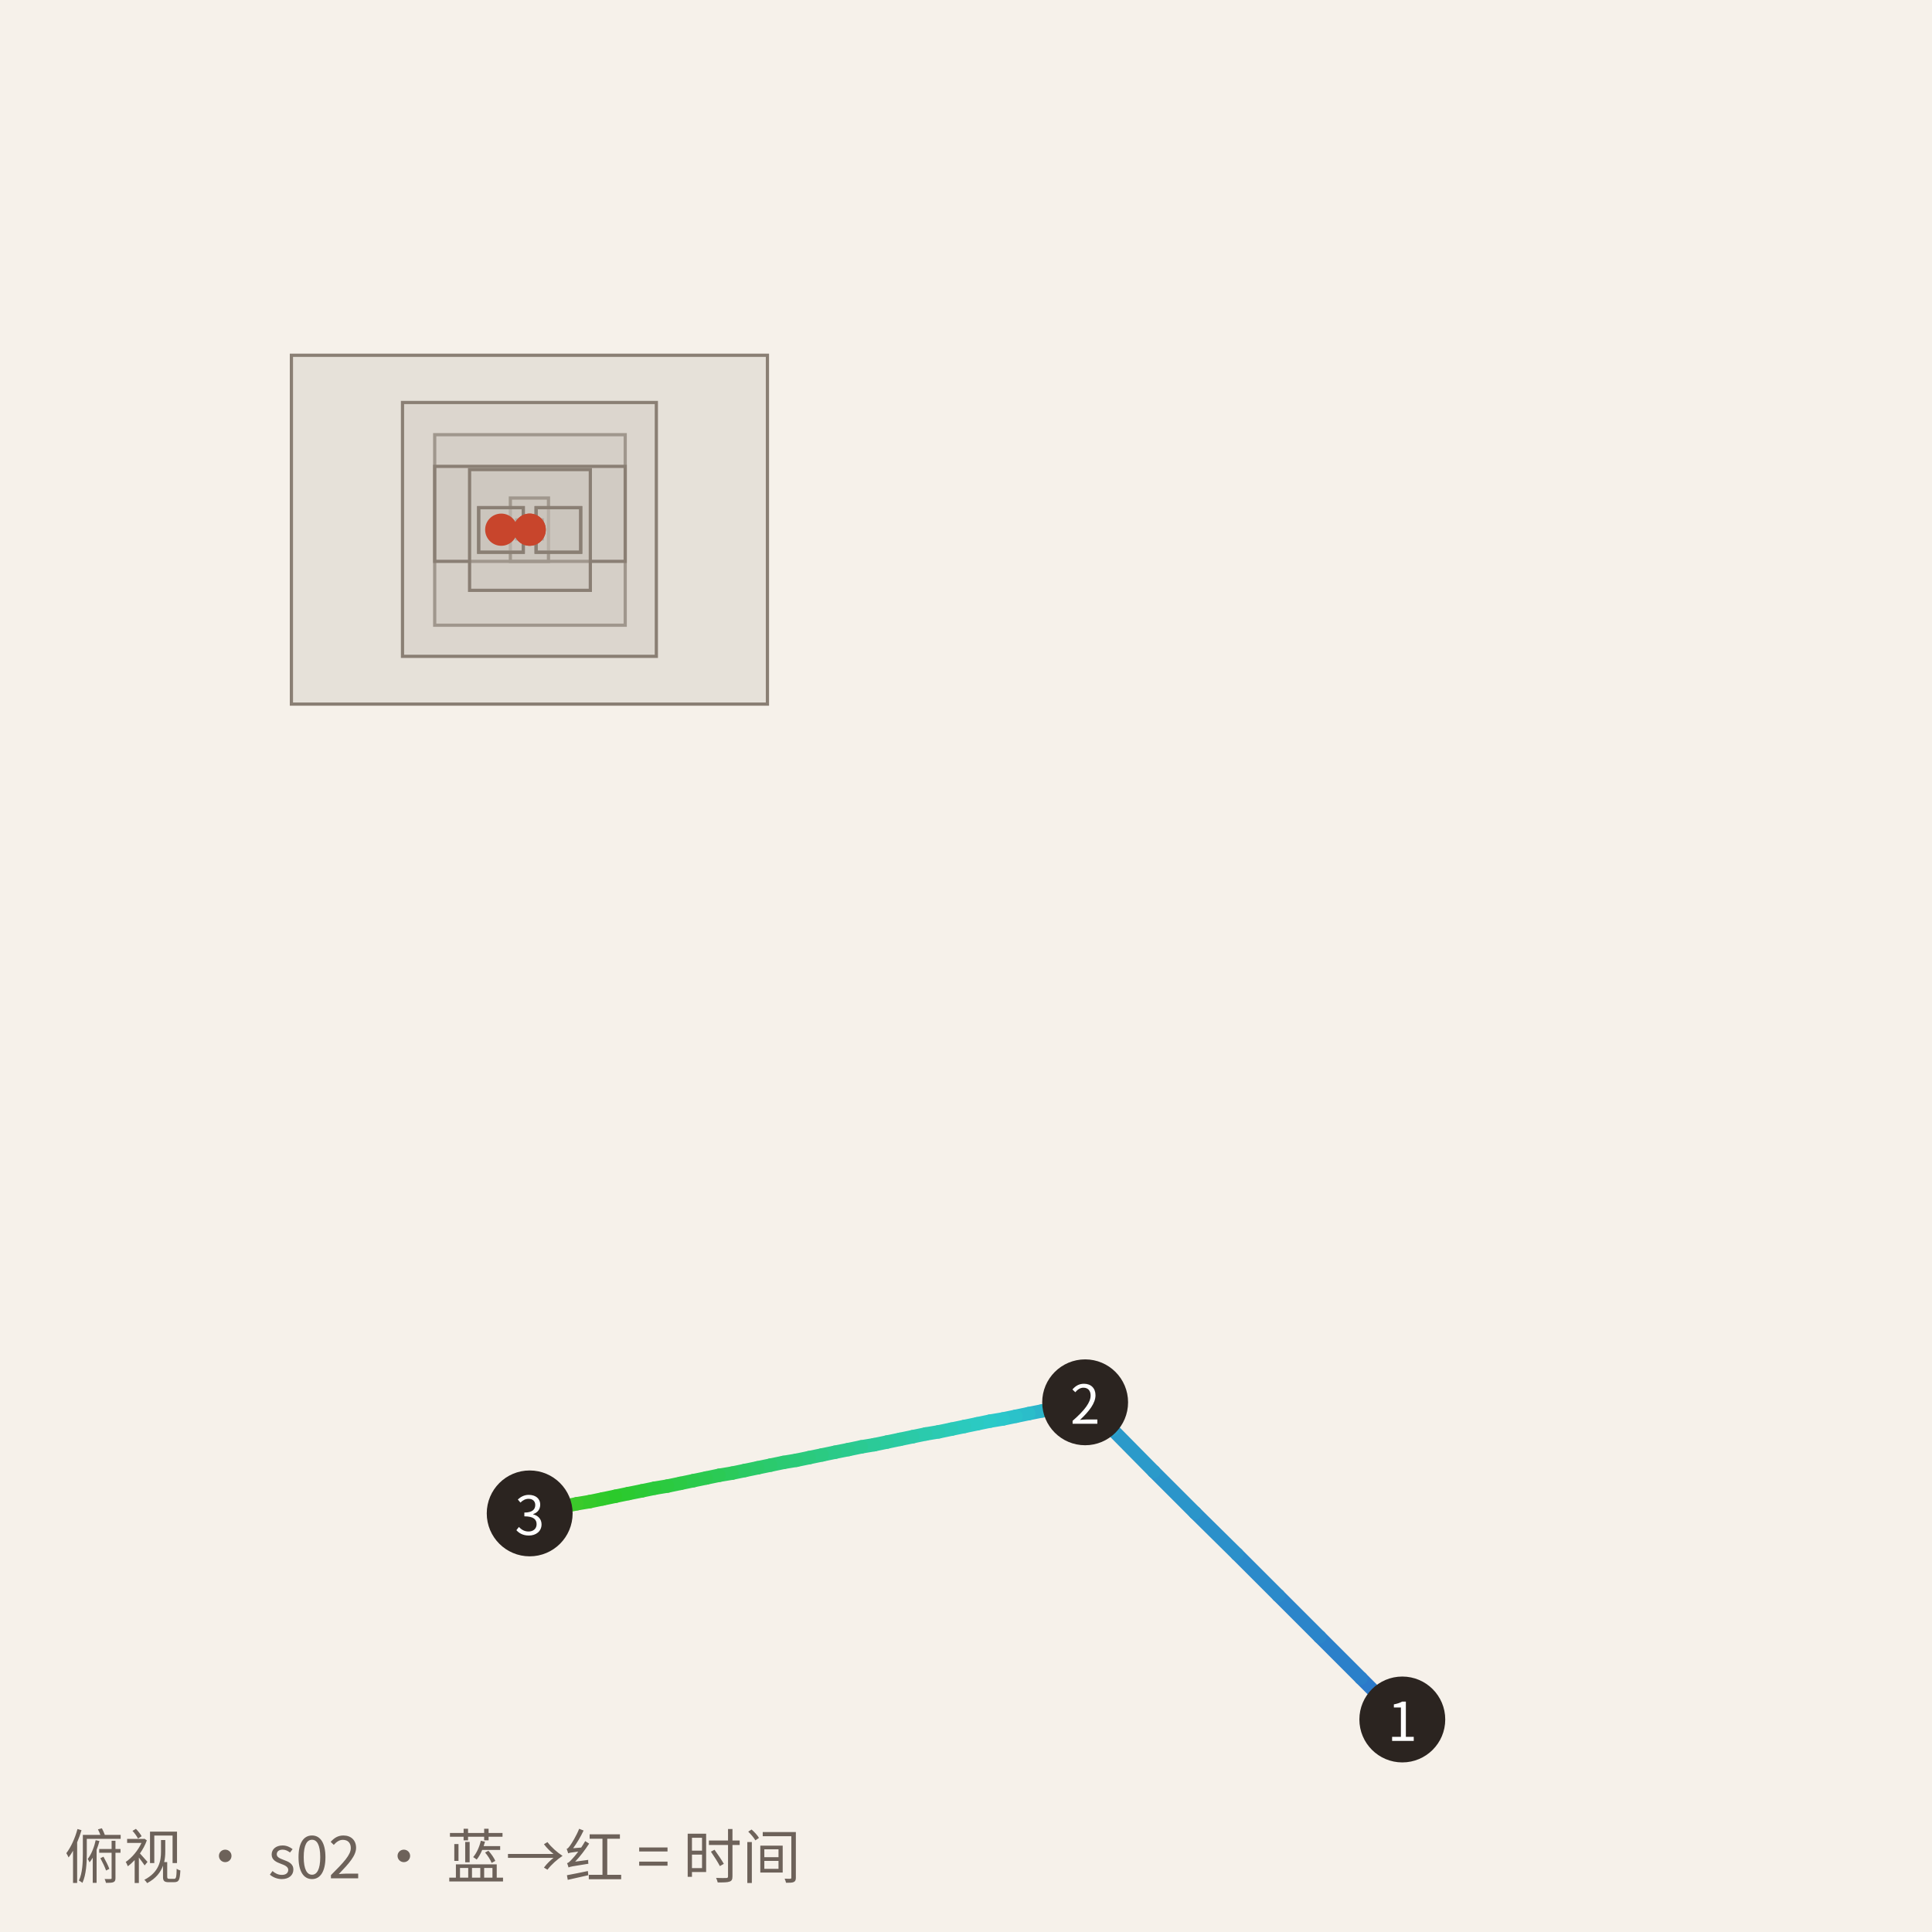
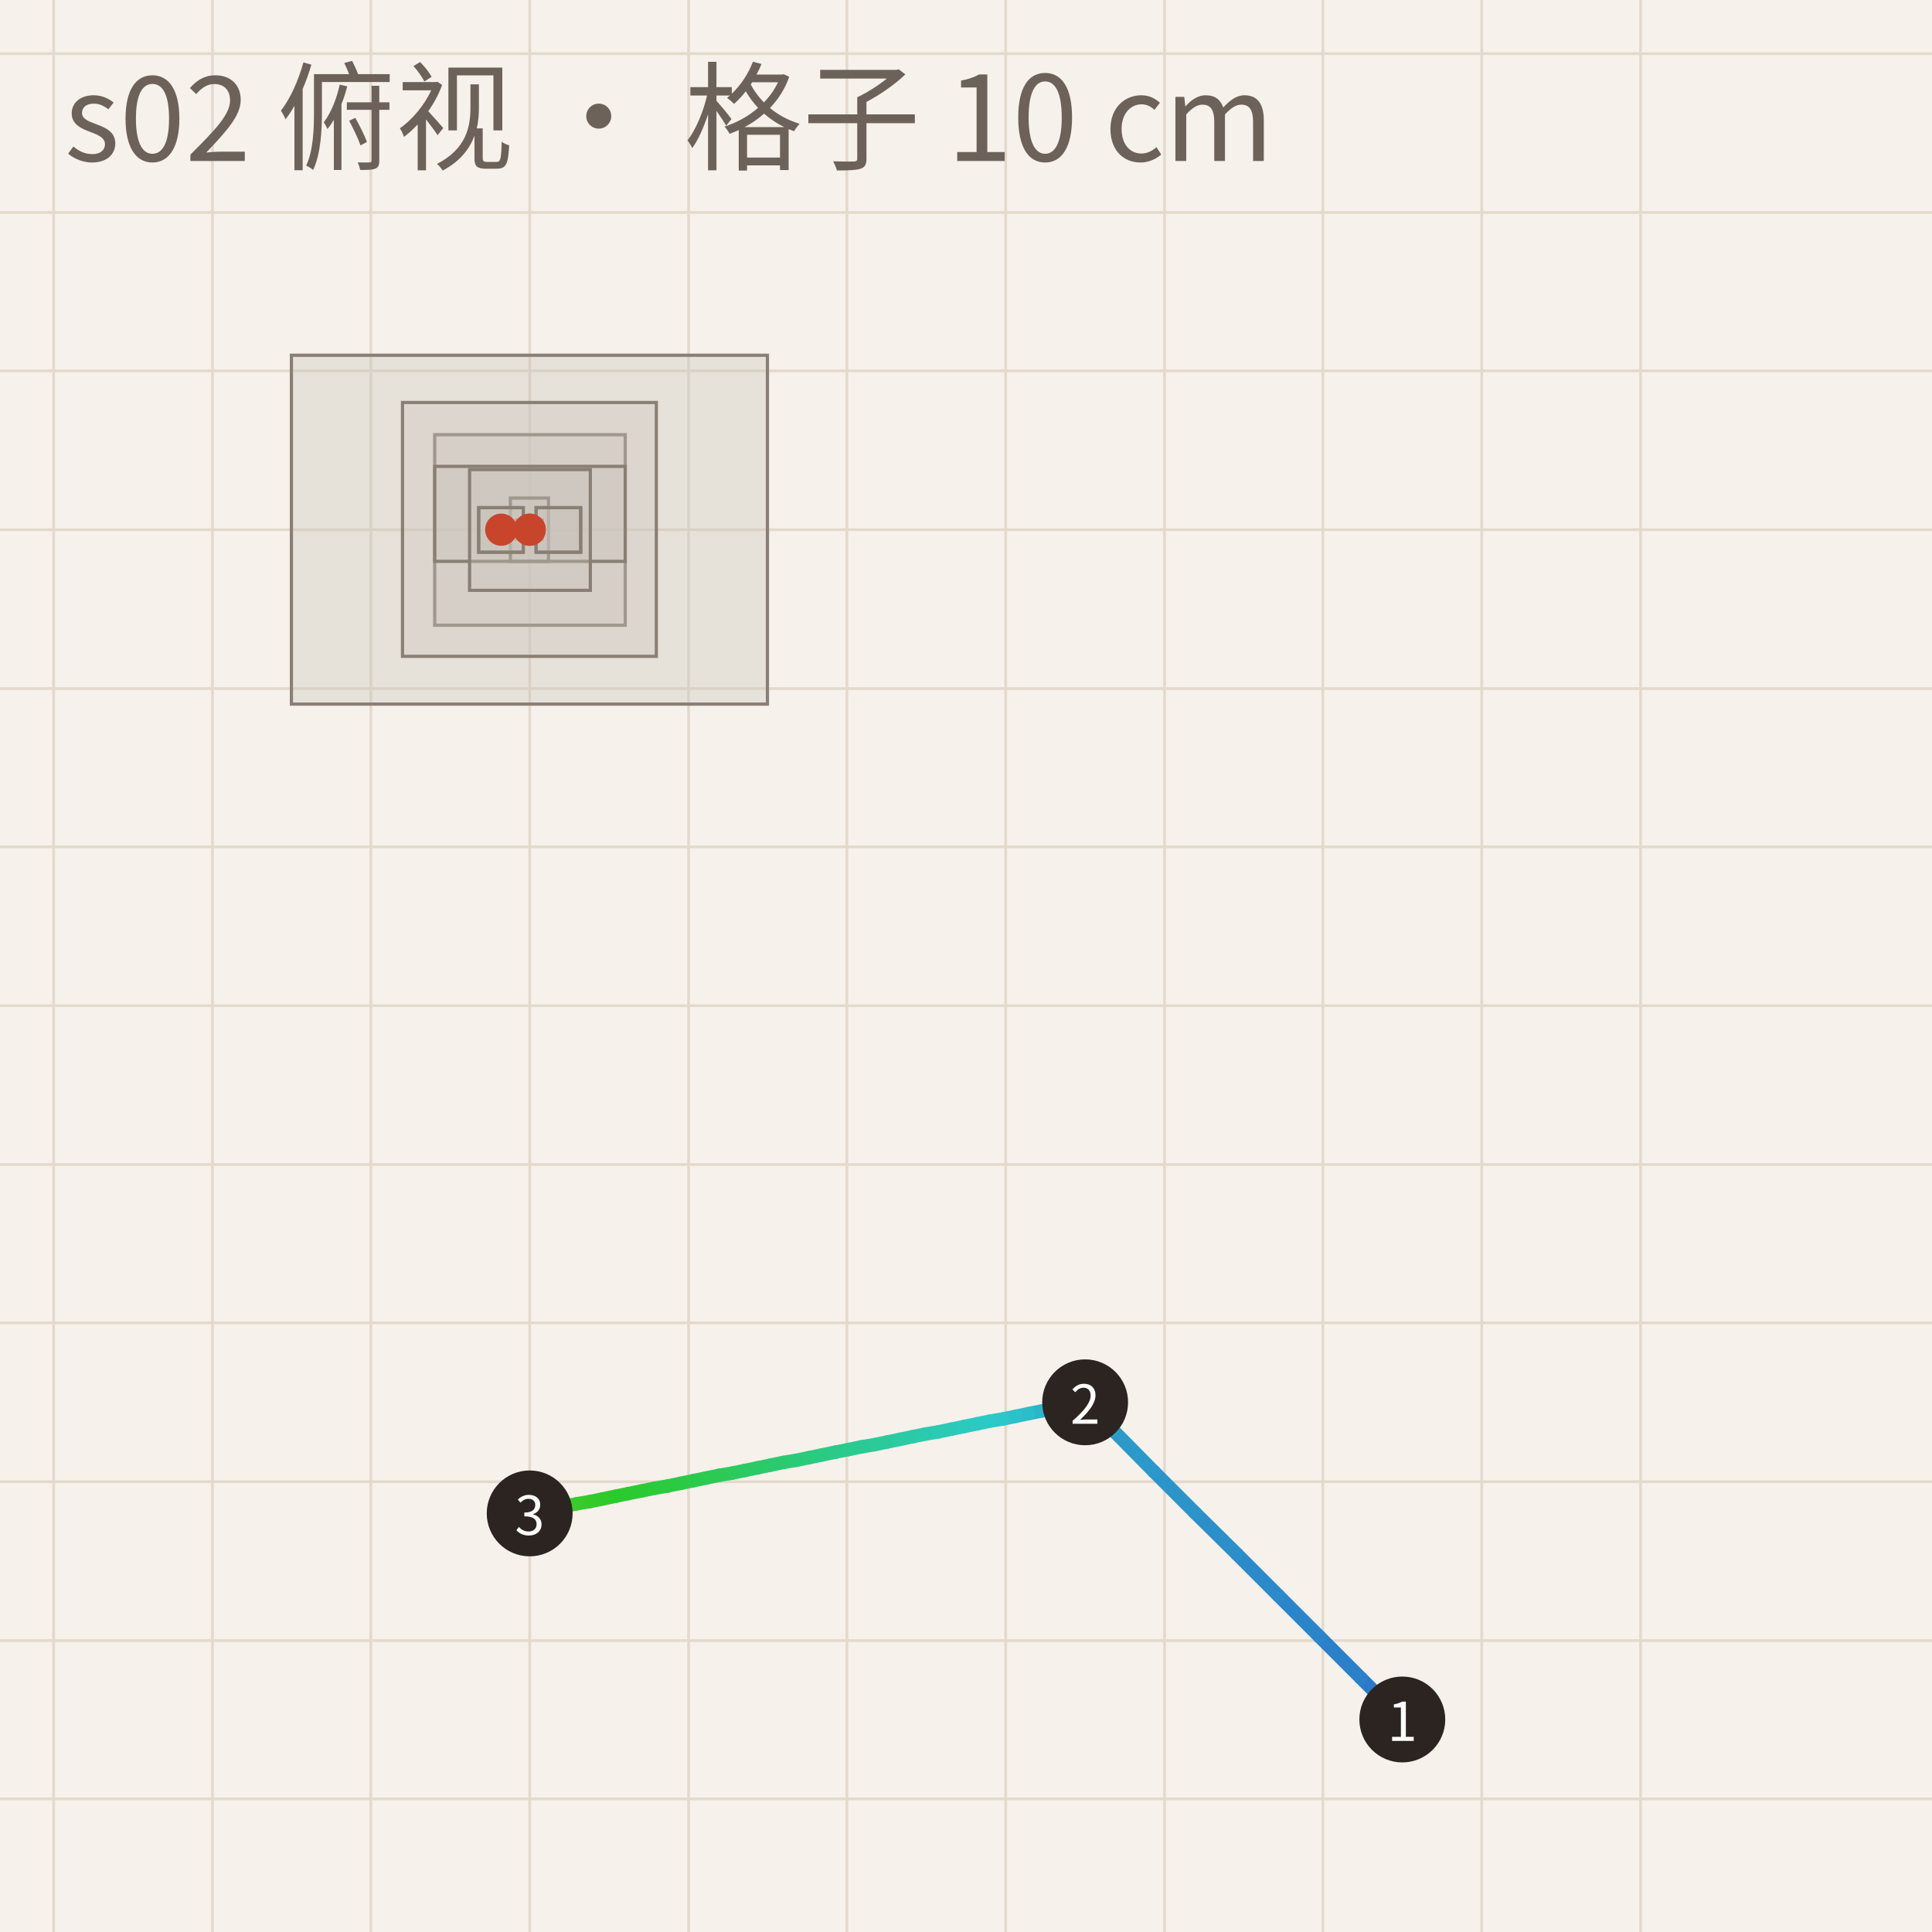
<svg xmlns="http://www.w3.org/2000/svg" width="360" height="360" viewBox="0 0 360 360" font-family="Noto Sans CJK SC,sans-serif">
  <rect width="360" height="360" fill="#f6f1ea" />
+   <line x1="-19.6" y1="0" x2="-19.6" y2="360" stroke="#e3d9cc" stroke-width=".5" />
+   <line x1="10.0" y1="0" x2="10.0" y2="360" stroke="#e3d9cc" stroke-width=".5" />
+   <line x1="39.6" y1="0" x2="39.6" y2="360" stroke="#e3d9cc" stroke-width=".5" />
+   <line x1="69.1" y1="0" x2="69.1" y2="360" stroke="#e3d9cc" stroke-width=".5" />
+   <line x1="98.7" y1="0" x2="98.7" y2="360" stroke="#e3d9cc" stroke-width=".5" />
+   <line x1="128.3" y1="0" x2="128.3" y2="360" stroke="#e3d9cc" stroke-width=".5" />
+   <line x1="157.8" y1="0" x2="157.8" y2="360" stroke="#e3d9cc" stroke-width=".5" />
+   <line x1="187.4" y1="0" x2="187.4" y2="360" stroke="#e3d9cc" stroke-width=".5" />
+   <line x1="217.0" y1="0" x2="217.0" y2="360" stroke="#e3d9cc" stroke-width=".5" />
+   <line x1="246.5" y1="0" x2="246.5" y2="360" stroke="#e3d9cc" stroke-width=".5" />
+   <line x1="276.1" y1="0" x2="276.1" y2="360" stroke="#e3d9cc" stroke-width=".5" />
+   <line x1="305.7" y1="0" x2="305.7" y2="360" stroke="#e3d9cc" stroke-width=".5" />
+   <line x1="0" y1="-19.6" x2="360" y2="-19.6" stroke="#e3d9cc" stroke-width=".5" />
+   <line x1="0" y1="10.0" x2="360" y2="10.0" stroke="#e3d9cc" stroke-width=".5" />
+   <line x1="0" y1="39.6" x2="360" y2="39.6" stroke="#e3d9cc" stroke-width=".5" />
+   <line x1="0" y1="69.1" x2="360" y2="69.1" stroke="#e3d9cc" stroke-width=".5" />
+   <line x1="0" y1="98.7" x2="360" y2="98.7" stroke="#e3d9cc" stroke-width=".5" />
+   <line x1="0" y1="128.3" x2="360" y2="128.3" stroke="#e3d9cc" stroke-width=".5" />
+   <line x1="0" y1="157.8" x2="360" y2="157.8" stroke="#e3d9cc" stroke-width=".5" />
+   <line x1="0" y1="187.4" x2="360" y2="187.4" stroke="#e3d9cc" stroke-width=".5" />
+   <line x1="0" y1="217.0" x2="360" y2="217.0" stroke="#e3d9cc" stroke-width=".5" />
+   <line x1="0" y1="246.5" x2="360" y2="246.5" stroke="#e3d9cc" stroke-width=".5" />
+   <line x1="0" y1="276.1" x2="360" y2="276.1" stroke="#e3d9cc" stroke-width=".5" />
+   <line x1="0" y1="305.7" x2="360" y2="305.7" stroke="#e3d9cc" stroke-width=".5" />
+   <line x1="0" y1="335.2" x2="360" y2="335.2" stroke="#e3d9cc" stroke-width=".5" />
+   <line x1="0" y1="364.8" x2="360" y2="364.8" stroke="#e3d9cc" stroke-width=".5" />
  <rect x="54.3" y="66.2" width="88.7" height="65.0" fill="#c9c4bb" fill-opacity=".35" stroke="#8a7f74" stroke-width=".6" />
  <rect x="81.0" y="81.0" width="35.5" height="35.5" fill="#c9c4bb" fill-opacity=".35" stroke="#8a7f74" stroke-width=".6" />
  <rect x="75.0" y="75.0" width="47.3" height="47.3" fill="#c9c4bb" fill-opacity=".35" stroke="#8a7f74" stroke-width=".6" />
  <rect x="96.9" y="96.9" width="3.5" height="3.5" fill="#c9c4bb" fill-opacity=".35" stroke="#8a7f74" stroke-width=".6" />
  <rect x="81.0" y="86.9" width="35.5" height="17.7" fill="#c9c4bb" fill-opacity=".35" stroke="#8a7f74" stroke-width=".6" />
  <rect x="95.1" y="92.8" width="7.1" height="11.8" fill="#c9c4bb" fill-opacity=".35" stroke="#8a7f74" stroke-width=".6" />
  <rect x="87.5" y="87.5" width="22.5" height="22.5" fill="#c9c4bb" fill-opacity=".35" stroke="#8a7f74" stroke-width=".6" />
  <rect x="96.3" y="96.9" width="4.7" height="3.5" fill="#c9c4bb" fill-opacity=".35" stroke="#8a7f74" stroke-width=".6" />
  <rect x="96.3" y="96.9" width="4.7" height="3.5" fill="#c9c4bb" fill-opacity=".35" stroke="#8a7f74" stroke-width=".6" />
  <rect x="89.2" y="94.6" width="8.3" height="8.3" fill="#c9c4bb" fill-opacity=".35" stroke="#8a7f74" stroke-width=".6" />
  <rect x="89.2" y="94.6" width="8.3" height="8.3" fill="#c9c4bb" fill-opacity=".35" stroke="#8a7f74" stroke-width=".6" />
  <rect x="99.9" y="94.6" width="8.3" height="8.3" fill="#c9c4bb" fill-opacity=".35" stroke="#8a7f74" stroke-width=".6" />
  <rect x="99.9" y="94.6" width="8.3" height="8.3" fill="#c9c4bb" fill-opacity=".35" stroke="#8a7f74" stroke-width=".6" />
  <line x1="261.3" y1="320.4" x2="253.6" y2="312.7" stroke="hsl(210,65%,48%)" stroke-width="2.5" stroke-linecap="round" />
  <line x1="253.6" y1="312.7" x2="245.9" y2="305.0" stroke="hsl(208,65%,48%)" stroke-width="2.5" stroke-linecap="round" />
  <line x1="245.9" y1="305.0" x2="238.2" y2="297.3" stroke="hsl(206,65%,48%)" stroke-width="2.5" stroke-linecap="round" />
  <line x1="238.2" y1="297.3" x2="230.5" y2="289.6" stroke="hsl(204,65%,48%)" stroke-width="2.5" stroke-linecap="round" />
  <line x1="230.5" y1="289.6" x2="222.7" y2="281.9" stroke="hsl(202,65%,48%)" stroke-width="2.5" stroke-linecap="round" />
  <line x1="222.7" y1="281.9" x2="215.0" y2="274.2" stroke="hsl(200,65%,48%)" stroke-width="2.5" stroke-linecap="round" />
  <line x1="215.0" y1="274.2" x2="207.3" y2="266.4" stroke="hsl(198,65%,48%)" stroke-width="2.5" stroke-linecap="round" />
  <line x1="207.3" y1="266.4" x2="201.4" y2="261.5" stroke="hsl(196,65%,48%)" stroke-width="2.5" stroke-linecap="round" />
  <line x1="201.4" y1="261.5" x2="199.0" y2="261.9" stroke="hsl(194,65%,48%)" stroke-width="2.5" stroke-linecap="round" />
  <line x1="199.0" y1="261.9" x2="196.6" y2="262.4" stroke="hsl(192,65%,48%)" stroke-width="2.5" stroke-linecap="round" />
  <line x1="196.6" y1="262.4" x2="194.2" y2="262.9" stroke="hsl(190,65%,48%)" stroke-width="2.5" stroke-linecap="round" />
  <line x1="194.2" y1="262.9" x2="191.7" y2="263.4" stroke="hsl(188,65%,48%)" stroke-width="2.5" stroke-linecap="round" />
  <line x1="191.7" y1="263.4" x2="189.3" y2="263.9" stroke="hsl(185,65%,48%)" stroke-width="2.5" stroke-linecap="round" />
  <line x1="189.3" y1="263.9" x2="186.9" y2="264.4" stroke="hsl(183,65%,48%)" stroke-width="2.5" stroke-linecap="round" />
  <line x1="186.9" y1="264.4" x2="184.5" y2="264.8" stroke="hsl(181,65%,48%)" stroke-width="2.5" stroke-linecap="round" />
  <line x1="184.5" y1="264.8" x2="182.1" y2="265.3" stroke="hsl(179,65%,48%)" stroke-width="2.5" stroke-linecap="round" />
  <line x1="182.1" y1="265.3" x2="179.7" y2="265.8" stroke="hsl(177,65%,48%)" stroke-width="2.5" stroke-linecap="round" />
  <line x1="179.7" y1="265.8" x2="177.3" y2="266.3" stroke="hsl(175,65%,48%)" stroke-width="2.5" stroke-linecap="round" />
  <line x1="177.3" y1="266.3" x2="174.9" y2="266.8" stroke="hsl(173,65%,48%)" stroke-width="2.5" stroke-linecap="round" />
  <line x1="174.9" y1="266.8" x2="172.5" y2="267.2" stroke="hsl(171,65%,48%)" stroke-width="2.5" stroke-linecap="round" />
  <line x1="172.5" y1="267.2" x2="170.1" y2="267.7" stroke="hsl(169,65%,48%)" stroke-width="2.5" stroke-linecap="round" />
  <line x1="170.1" y1="267.7" x2="167.7" y2="268.2" stroke="hsl(167,65%,48%)" stroke-width="2.5" stroke-linecap="round" />
  <line x1="167.7" y1="268.2" x2="165.3" y2="268.7" stroke="hsl(165,65%,48%)" stroke-width="2.5" stroke-linecap="round" />
  <line x1="165.3" y1="268.7" x2="162.9" y2="269.2" stroke="hsl(163,65%,48%)" stroke-width="2.5" stroke-linecap="round" />
  <line x1="162.9" y1="269.2" x2="160.5" y2="269.6" stroke="hsl(161,65%,48%)" stroke-width="2.5" stroke-linecap="round" />
  <line x1="160.5" y1="269.6" x2="158.1" y2="270.1" stroke="hsl(159,65%,48%)" stroke-width="2.5" stroke-linecap="round" />
  <line x1="158.1" y1="270.1" x2="155.6" y2="270.6" stroke="hsl(157,65%,48%)" stroke-width="2.5" stroke-linecap="round" />
  <line x1="155.6" y1="270.6" x2="153.2" y2="271.1" stroke="hsl(155,65%,48%)" stroke-width="2.5" stroke-linecap="round" />
  <line x1="153.2" y1="271.1" x2="150.8" y2="271.6" stroke="hsl(153,65%,48%)" stroke-width="2.5" stroke-linecap="round" />
  <line x1="150.8" y1="271.6" x2="148.4" y2="272.1" stroke="hsl(151,65%,48%)" stroke-width="2.5" stroke-linecap="round" />
  <line x1="148.4" y1="272.1" x2="146.0" y2="272.5" stroke="hsl(149,65%,48%)" stroke-width="2.5" stroke-linecap="round" />
  <line x1="146.0" y1="272.5" x2="143.6" y2="273.0" stroke="hsl(147,65%,48%)" stroke-width="2.5" stroke-linecap="round" />
  <line x1="143.6" y1="273.0" x2="141.2" y2="273.5" stroke="hsl(145,65%,48%)" stroke-width="2.5" stroke-linecap="round" />
  <line x1="141.2" y1="273.5" x2="138.8" y2="274.0" stroke="hsl(143,65%,48%)" stroke-width="2.5" stroke-linecap="round" />
  <line x1="138.8" y1="274.0" x2="136.4" y2="274.5" stroke="hsl(141,65%,48%)" stroke-width="2.5" stroke-linecap="round" />
  <line x1="136.4" y1="274.5" x2="134.0" y2="274.9" stroke="hsl(138,65%,48%)" stroke-width="2.5" stroke-linecap="round" />
  <line x1="134.0" y1="274.9" x2="131.6" y2="275.4" stroke="hsl(136,65%,48%)" stroke-width="2.5" stroke-linecap="round" />
  <line x1="131.6" y1="275.4" x2="129.2" y2="275.9" stroke="hsl(134,65%,48%)" stroke-width="2.5" stroke-linecap="round" />
  <line x1="129.2" y1="275.9" x2="126.8" y2="276.4" stroke="hsl(132,65%,48%)" stroke-width="2.5" stroke-linecap="round" />
  <line x1="126.8" y1="276.4" x2="124.4" y2="276.9" stroke="hsl(130,65%,48%)" stroke-width="2.5" stroke-linecap="round" />
  <line x1="124.4" y1="276.9" x2="122.0" y2="277.3" stroke="hsl(128,65%,48%)" stroke-width="2.5" stroke-linecap="round" />
  <line x1="122.0" y1="277.3" x2="119.6" y2="277.8" stroke="hsl(126,65%,48%)" stroke-width="2.5" stroke-linecap="round" />
  <line x1="119.6" y1="277.8" x2="117.1" y2="278.3" stroke="hsl(124,65%,48%)" stroke-width="2.5" stroke-linecap="round" />
  <line x1="117.1" y1="278.3" x2="114.7" y2="278.8" stroke="hsl(122,65%,48%)" stroke-width="2.5" stroke-linecap="round" />
  <line x1="114.7" y1="278.8" x2="112.3" y2="279.3" stroke="hsl(120,65%,48%)" stroke-width="2.5" stroke-linecap="round" />
  <line x1="112.3" y1="279.3" x2="109.9" y2="279.8" stroke="hsl(118,65%,48%)" stroke-width="2.5" stroke-linecap="round" />
  <line x1="109.9" y1="279.8" x2="107.5" y2="280.2" stroke="hsl(116,65%,48%)" stroke-width="2.5" stroke-linecap="round" />
  <line x1="107.5" y1="280.2" x2="105.1" y2="280.7" stroke="hsl(114,65%,48%)" stroke-width="2.5" stroke-linecap="round" />
  <line x1="105.1" y1="280.7" x2="102.7" y2="281.2" stroke="hsl(112,65%,48%)" stroke-width="2.5" stroke-linecap="round" />
  <line x1="102.7" y1="281.2" x2="100.3" y2="281.7" stroke="hsl(110,65%,48%)" stroke-width="2.5" stroke-linecap="round" />
  <line x1="100.3" y1="281.7" x2="98.7" y2="282.0" stroke="hsl(108,65%,48%)" stroke-width="2.5" stroke-linecap="round" />
  <line x1="98.7" y1="282.0" x2="98.7" y2="282.0" stroke="hsl(106,65%,48%)" stroke-width="2.5" stroke-linecap="round" />
  <line x1="98.7" y1="282.0" x2="98.7" y2="282.0" stroke="hsl(104,65%,48%)" stroke-width="2.5" stroke-linecap="round" />
  <line x1="98.7" y1="282.0" x2="98.7" y2="282.0" stroke="hsl(102,65%,48%)" stroke-width="2.5" stroke-linecap="round" />
  <line x1="98.7" y1="282.0" x2="98.7" y2="282.0" stroke="hsl(100,65%,48%)" stroke-width="2.5" stroke-linecap="round" />
  <line x1="98.7" y1="282.0" x2="98.7" y2="282.0" stroke="hsl(98,65%,48%)" stroke-width="2.5" stroke-linecap="round" />
  <line x1="98.7" y1="282.0" x2="98.7" y2="282.0" stroke="hsl(96,65%,48%)" stroke-width="2.5" stroke-linecap="round" />
  <line x1="98.7" y1="282.0" x2="98.7" y2="282.0" stroke="hsl(94,65%,48%)" stroke-width="2.5" stroke-linecap="round" />
  <line x1="98.7" y1="282.0" x2="98.7" y2="282.0" stroke="hsl(92,65%,48%)" stroke-width="2.5" stroke-linecap="round" />
  <line x1="98.7" y1="282.0" x2="98.7" y2="282.0" stroke="hsl(89,65%,48%)" stroke-width="2.5" stroke-linecap="round" />
  <line x1="98.7" y1="282.0" x2="98.7" y2="282.0" stroke="hsl(87,65%,48%)" stroke-width="2.5" stroke-linecap="round" />
  <line x1="98.7" y1="282.0" x2="98.7" y2="282.0" stroke="hsl(85,65%,48%)" stroke-width="2.5" stroke-linecap="round" />
  <line x1="98.7" y1="282.0" x2="98.7" y2="282.0" stroke="hsl(83,65%,48%)" stroke-width="2.5" stroke-linecap="round" />
  <line x1="98.7" y1="282.0" x2="98.7" y2="282.0" stroke="hsl(81,65%,48%)" stroke-width="2.5" stroke-linecap="round" />
  <line x1="98.7" y1="282.0" x2="98.7" y2="282.0" stroke="hsl(79,65%,48%)" stroke-width="2.5" stroke-linecap="round" />
  <line x1="98.7" y1="282.0" x2="98.7" y2="282.0" stroke="hsl(77,65%,48%)" stroke-width="2.5" stroke-linecap="round" />
  <line x1="98.7" y1="282.0" x2="98.7" y2="282.0" stroke="hsl(75,65%,48%)" stroke-width="2.5" stroke-linecap="round" />
  <line x1="98.7" y1="282.0" x2="98.7" y2="282.0" stroke="hsl(73,65%,48%)" stroke-width="2.5" stroke-linecap="round" />
  <line x1="98.7" y1="282.0" x2="98.7" y2="282.0" stroke="hsl(71,65%,48%)" stroke-width="2.5" stroke-linecap="round" />
  <line x1="98.7" y1="282.0" x2="98.7" y2="282.0" stroke="hsl(69,65%,48%)" stroke-width="2.5" stroke-linecap="round" />
  <line x1="98.7" y1="282.0" x2="98.7" y2="282.0" stroke="hsl(67,65%,48%)" stroke-width="2.5" stroke-linecap="round" />
  <line x1="98.7" y1="282.0" x2="98.7" y2="282.0" stroke="hsl(65,65%,48%)" stroke-width="2.5" stroke-linecap="round" />
  <line x1="98.7" y1="282.0" x2="98.7" y2="282.0" stroke="hsl(63,65%,48%)" stroke-width="2.5" stroke-linecap="round" />
  <line x1="98.7" y1="282.0" x2="98.7" y2="282.0" stroke="hsl(61,65%,48%)" stroke-width="2.5" stroke-linecap="round" />
  <line x1="98.7" y1="282.0" x2="98.7" y2="282.0" stroke="hsl(59,65%,48%)" stroke-width="2.5" stroke-linecap="round" />
  <line x1="98.7" y1="282.0" x2="98.7" y2="282.0" stroke="hsl(57,65%,48%)" stroke-width="2.5" stroke-linecap="round" />
  <line x1="98.7" y1="282.0" x2="98.7" y2="282.0" stroke="hsl(55,65%,48%)" stroke-width="2.5" stroke-linecap="round" />
  <line x1="98.7" y1="282.0" x2="98.7" y2="282.0" stroke="hsl(53,65%,48%)" stroke-width="2.5" stroke-linecap="round" />
  <line x1="98.7" y1="282.0" x2="98.7" y2="282.0" stroke="hsl(51,65%,48%)" stroke-width="2.5" stroke-linecap="round" />
  <line x1="98.7" y1="282.0" x2="98.7" y2="282.0" stroke="hsl(49,65%,48%)" stroke-width="2.5" stroke-linecap="round" />
  <line x1="98.7" y1="282.0" x2="98.7" y2="282.0" stroke="hsl(47,65%,48%)" stroke-width="2.5" stroke-linecap="round" />
  <line x1="98.7" y1="282.0" x2="98.7" y2="282.0" stroke="hsl(45,65%,48%)" stroke-width="2.5" stroke-linecap="round" />
  <line x1="98.7" y1="282.0" x2="98.7" y2="282.0" stroke="hsl(42,65%,48%)" stroke-width="2.5" stroke-linecap="round" />
  <line x1="98.7" y1="282.0" x2="98.7" y2="282.0" stroke="hsl(40,65%,48%)" stroke-width="2.5" stroke-linecap="round" />
  <line x1="98.7" y1="282.0" x2="98.7" y2="282.0" stroke="hsl(38,65%,48%)" stroke-width="2.5" stroke-linecap="round" />
  <line x1="98.7" y1="282.0" x2="98.7" y2="282.0" stroke="hsl(36,65%,48%)" stroke-width="2.5" stroke-linecap="round" />
  <line x1="98.7" y1="282.0" x2="98.7" y2="282.0" stroke="hsl(34,65%,48%)" stroke-width="2.5" stroke-linecap="round" />
  <line x1="98.7" y1="282.0" x2="98.7" y2="282.0" stroke="hsl(32,65%,48%)" stroke-width="2.5" stroke-linecap="round" />
  <line x1="98.7" y1="282.0" x2="98.7" y2="282.0" stroke="hsl(30,65%,48%)" stroke-width="2.5" stroke-linecap="round" />
  <line x1="98.7" y1="282.0" x2="98.7" y2="282.0" stroke="hsl(28,65%,48%)" stroke-width="2.5" stroke-linecap="round" />
  <line x1="98.7" y1="282.0" x2="98.7" y2="282.0" stroke="hsl(26,65%,48%)" stroke-width="2.5" stroke-linecap="round" />
  <line x1="98.7" y1="282.0" x2="98.7" y2="282.0" stroke="hsl(24,65%,48%)" stroke-width="2.5" stroke-linecap="round" />
  <line x1="98.7" y1="282.0" x2="98.7" y2="282.0" stroke="hsl(22,65%,48%)" stroke-width="2.5" stroke-linecap="round" />
  <line x1="98.7" y1="282.0" x2="98.7" y2="282.0" stroke="hsl(20,65%,48%)" stroke-width="2.5" stroke-linecap="round" />
  <circle cx="261.3" cy="320.4" r="8" fill="#2b2420" />
  <text x="261.3" y="324.4" font-size="10" fill="#fff" text-anchor="middle">1</text>
  <circle cx="98.7" cy="98.7" r="3" fill="#c8452c" />
  <circle cx="202.2" cy="261.3" r="8" fill="#2b2420" />
  <text x="202.2" y="265.3" font-size="10" fill="#fff" text-anchor="middle">2</text>
  <circle cx="93.4" cy="98.7" r="3" fill="#c8452c" />
  <circle cx="98.7" cy="282.0" r="8" fill="#2b2420" />
  <text x="98.7" y="286.0" font-size="10" fill="#fff" text-anchor="middle">3</text>
  <circle cx="98.7" cy="98.7" r="3" fill="#c8452c" />
-   <text x="12" y="350" font-size="11" fill="#6d625a">俯视 · s02 · 蓝→红 = 时间</text>
+   <text x="12" y="30" font-size="22" fill="#6d625a">s02 俯视 · 格子 10 cm</text>
</svg>
